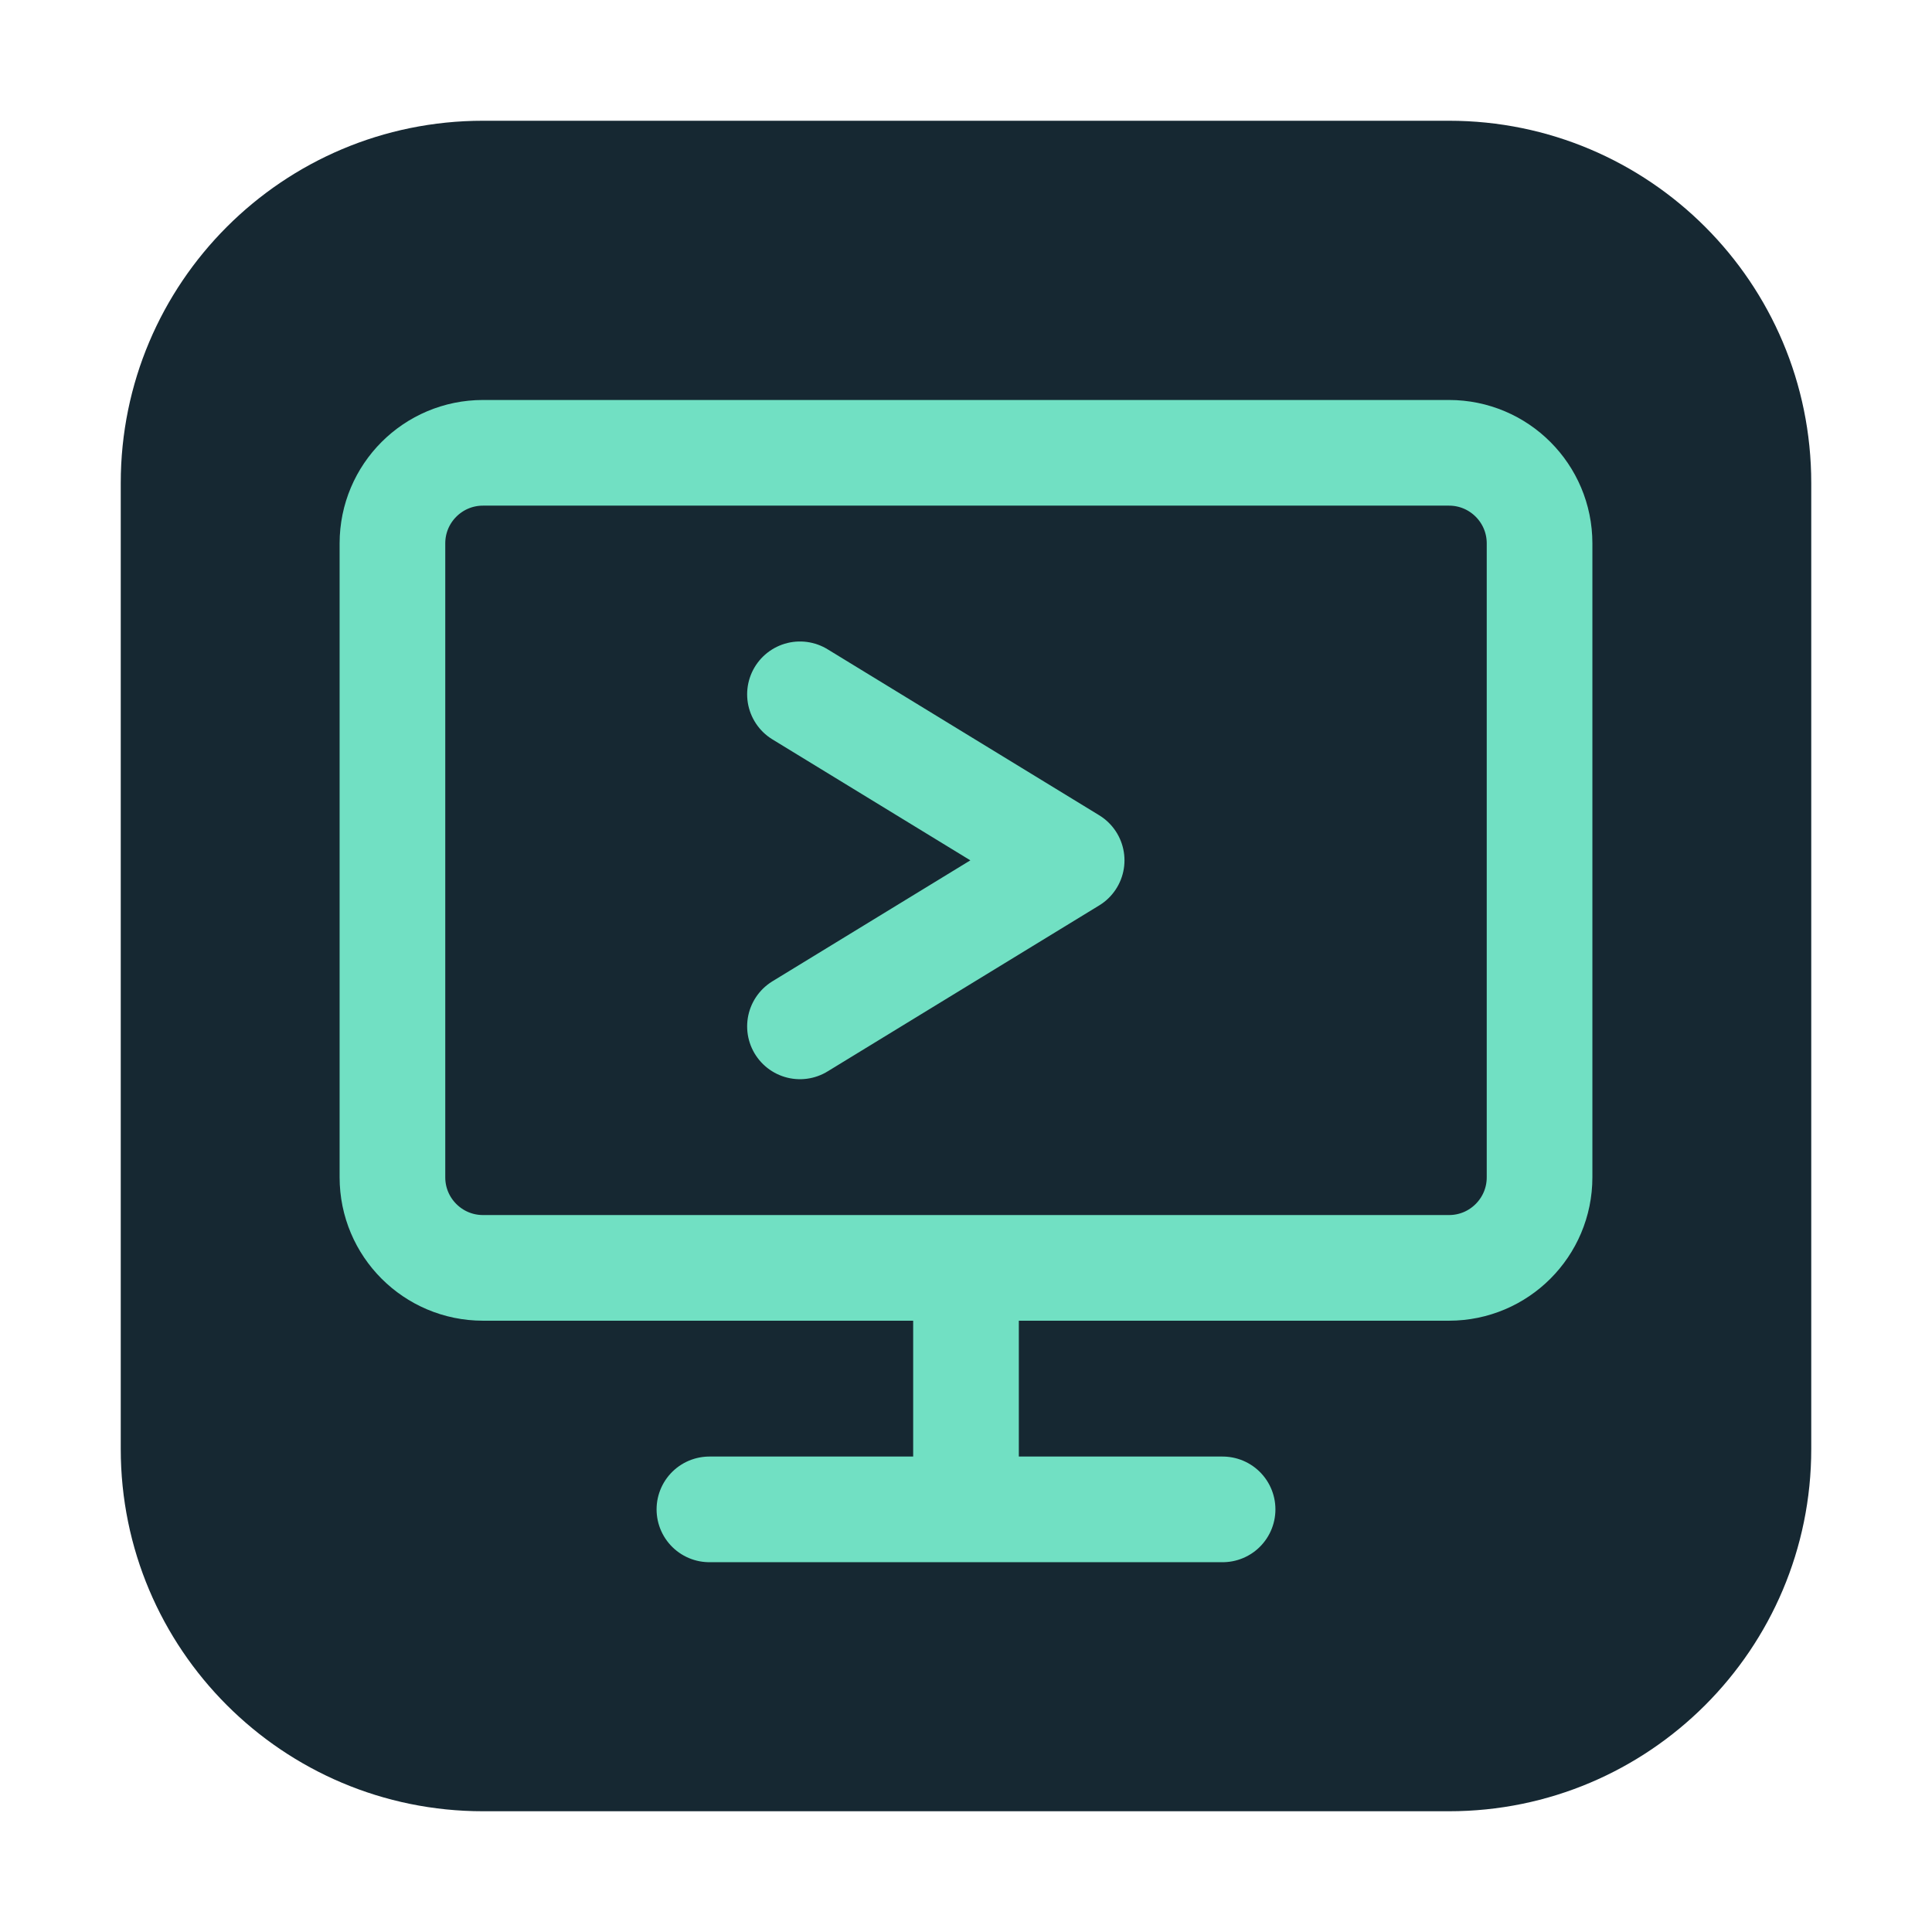
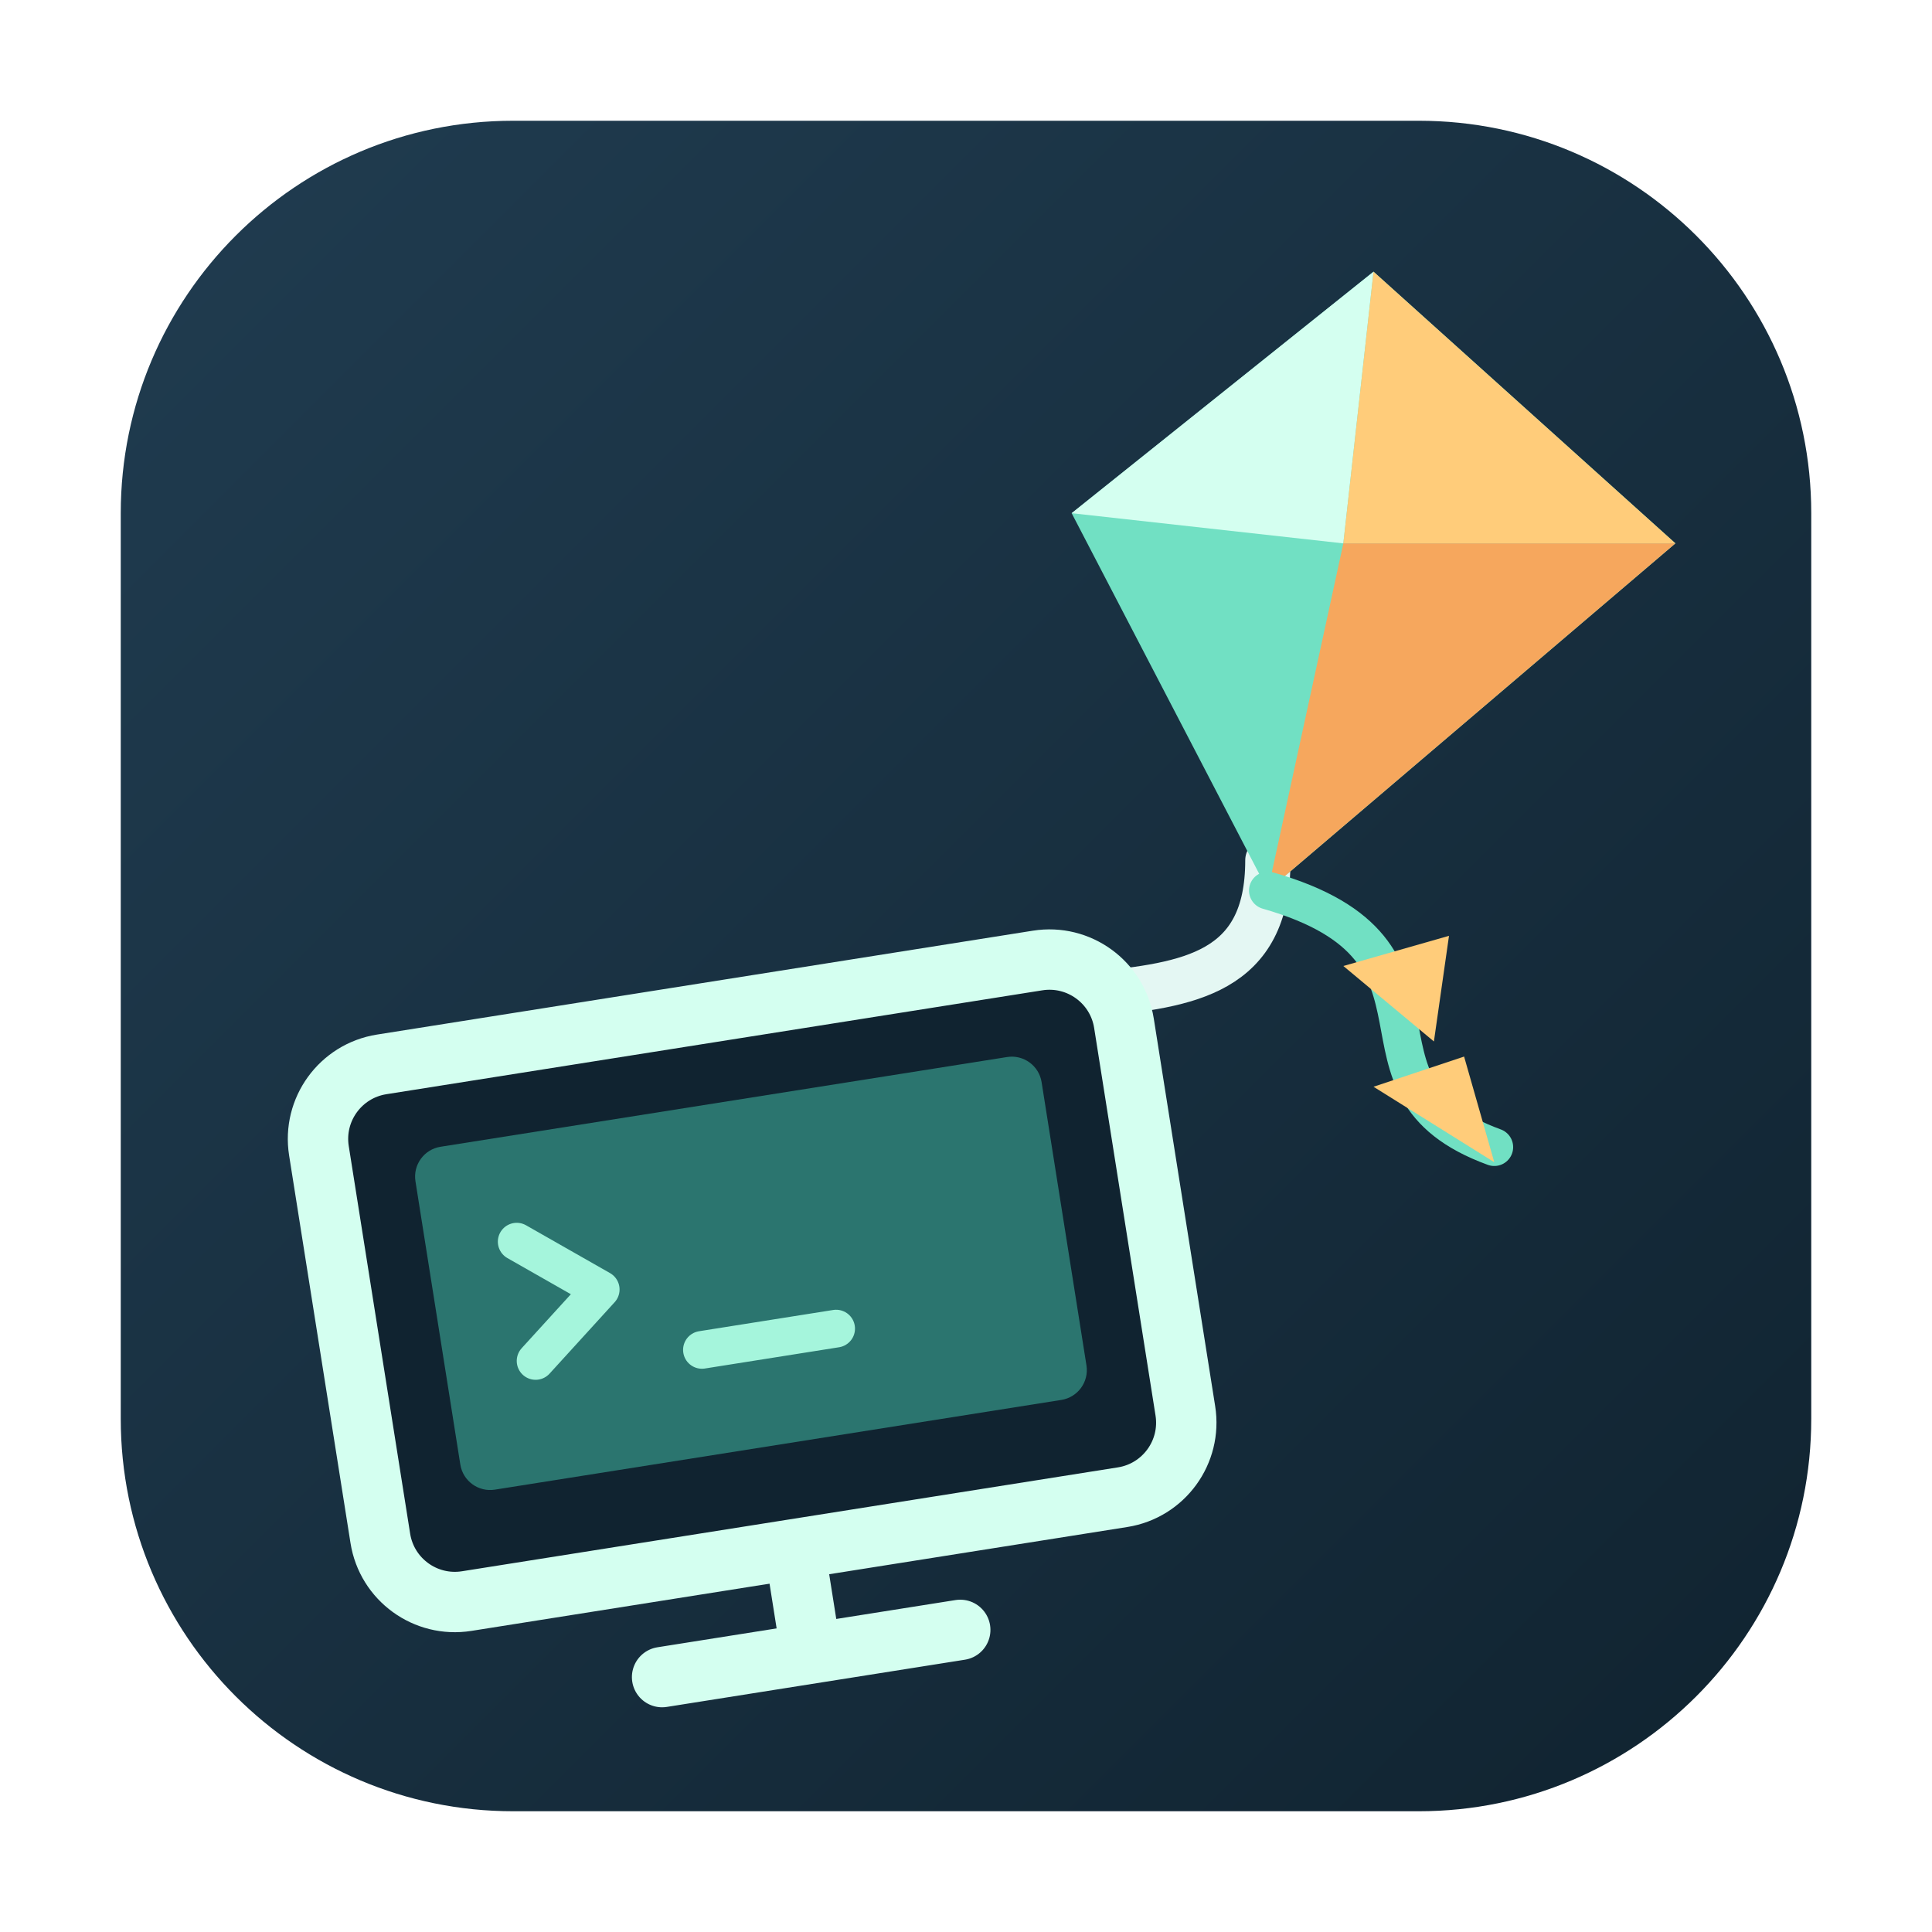
<svg xmlns="http://www.w3.org/2000/svg" width="128" height="128" viewBox="0 0 128 128">
-   <rect x="8" y="8" width="112" height="112" rx="24" fill="#162832" />
-   <rect x="26" y="30" width="76" height="54" rx="6" fill="none" stroke="#71e0c3" stroke-width="7" />
-   <path d="M64 85v14M47 100h34M53 46l18 11-18 11" fill="none" stroke="#71e0c3" stroke-width="7" stroke-linecap="round" stroke-linejoin="round" />
+   <defs>
+     <linearGradient id="background" x2="1" y2="1">
+       <stop stop-color="#203c50" />
+       <stop offset="1" stop-color="#102330" />
+     </linearGradient>
+   </defs>
+   <rect x="8" y="8" width="112" height="112" rx="26" fill="url(#background)" />
+   <path d="M84 57C84 72 63 60 55 74" fill="none" stroke="#e4f7f3" stroke-width="3" stroke-linecap="round" />
+   <path d="M91 18L111 36L84 59L71 34Z" fill="#71e0c3" />
+   <path d="M91 18L89 36L71 34Z" fill="#d4fff0" />
+   <path d="M91 18L111 36L89 36Z" fill="#ffcc7a" />
+   <path d="M89 36L111 36L84 59Z" fill="#f6a75d" />
+   <path d="M84 59C98 63 88 72 99 76" fill="none" stroke="#71e0c3" stroke-width="2.5" stroke-linecap="round" />
+   <path d="M89 64L96 62L95 69ZM91 72L97 70L99 77Z" fill="#ffcc7a" />
+   <g transform="rotate(-9 49 86)">
+     <rect x="23" y="67" width="54" height="36" rx="5" fill="#102330" stroke="#d4fff0" stroke-width="4" />
+     <rect x="29" y="73" width="42" height="23" rx="2" fill="#2b756f" />
+     <path d="M35 80L40 84L35 88M46 89H55" fill="none" stroke="#a5f5dc" stroke-width="2.5" stroke-linecap="round" stroke-linejoin="round" />
+     <path d="M50 104V109M40 110H60" fill="none" stroke="#d4fff0" stroke-width="4" stroke-linecap="round" />
+   </g>
</svg>
